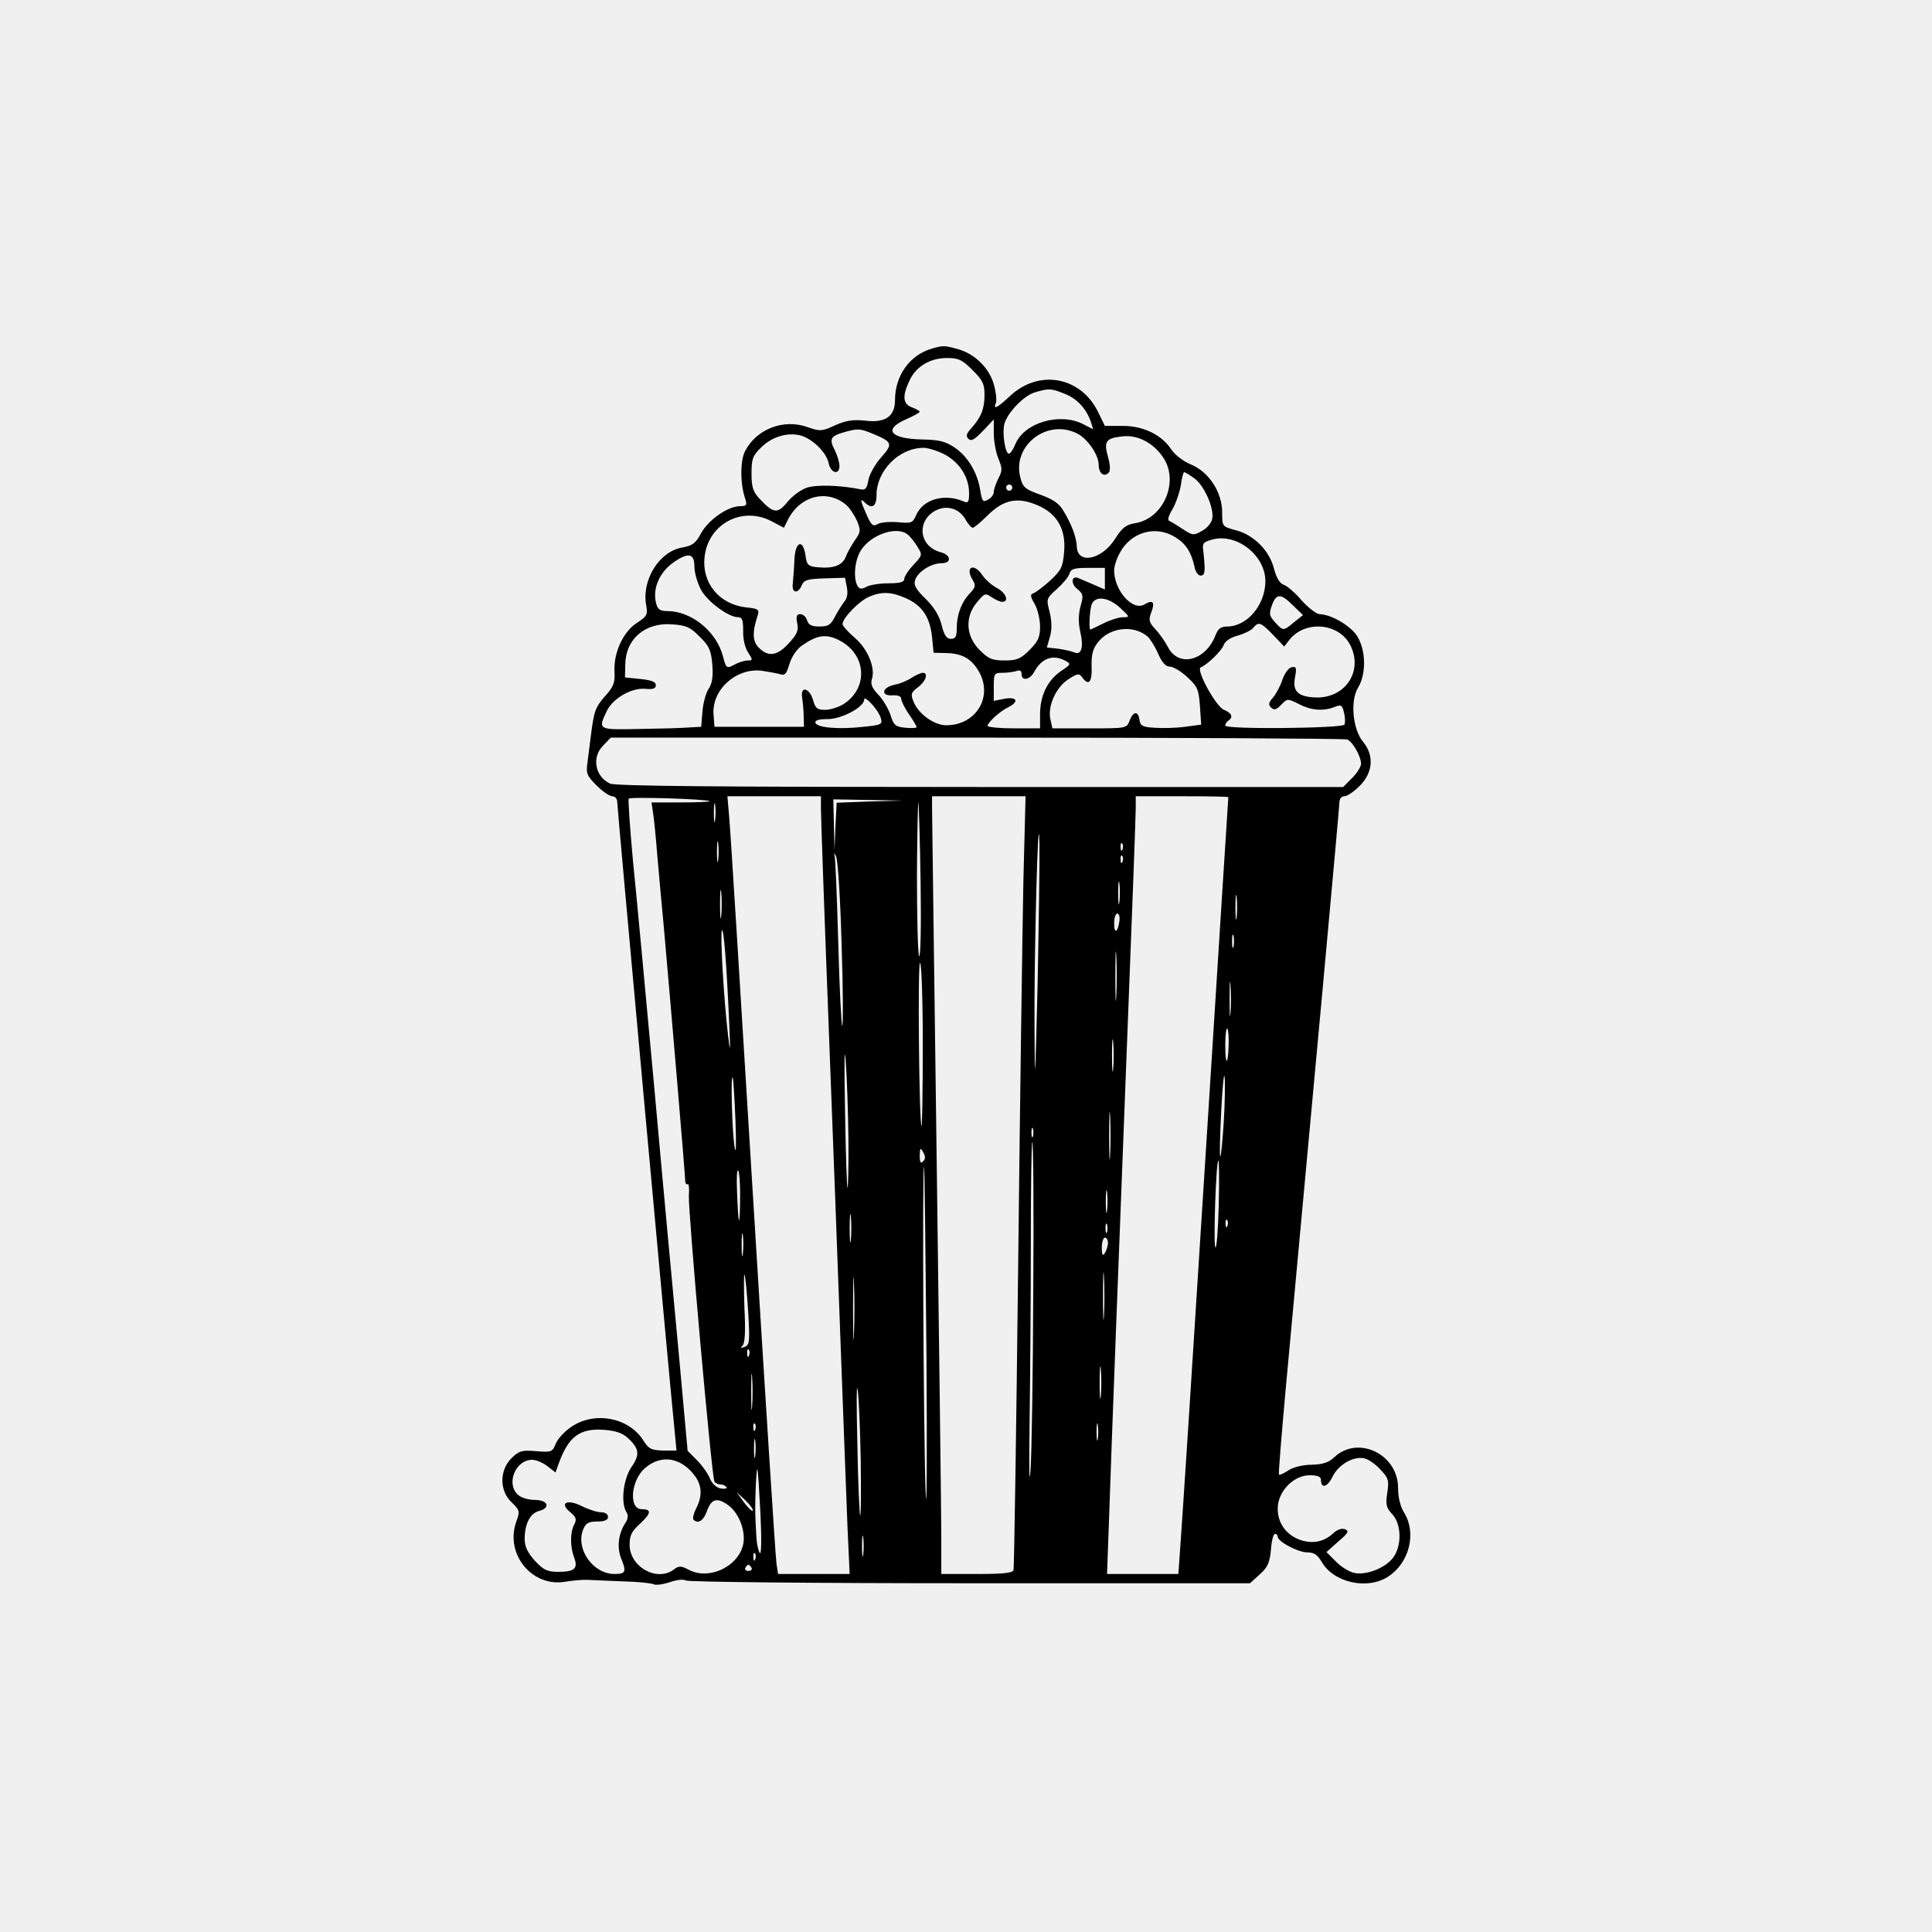
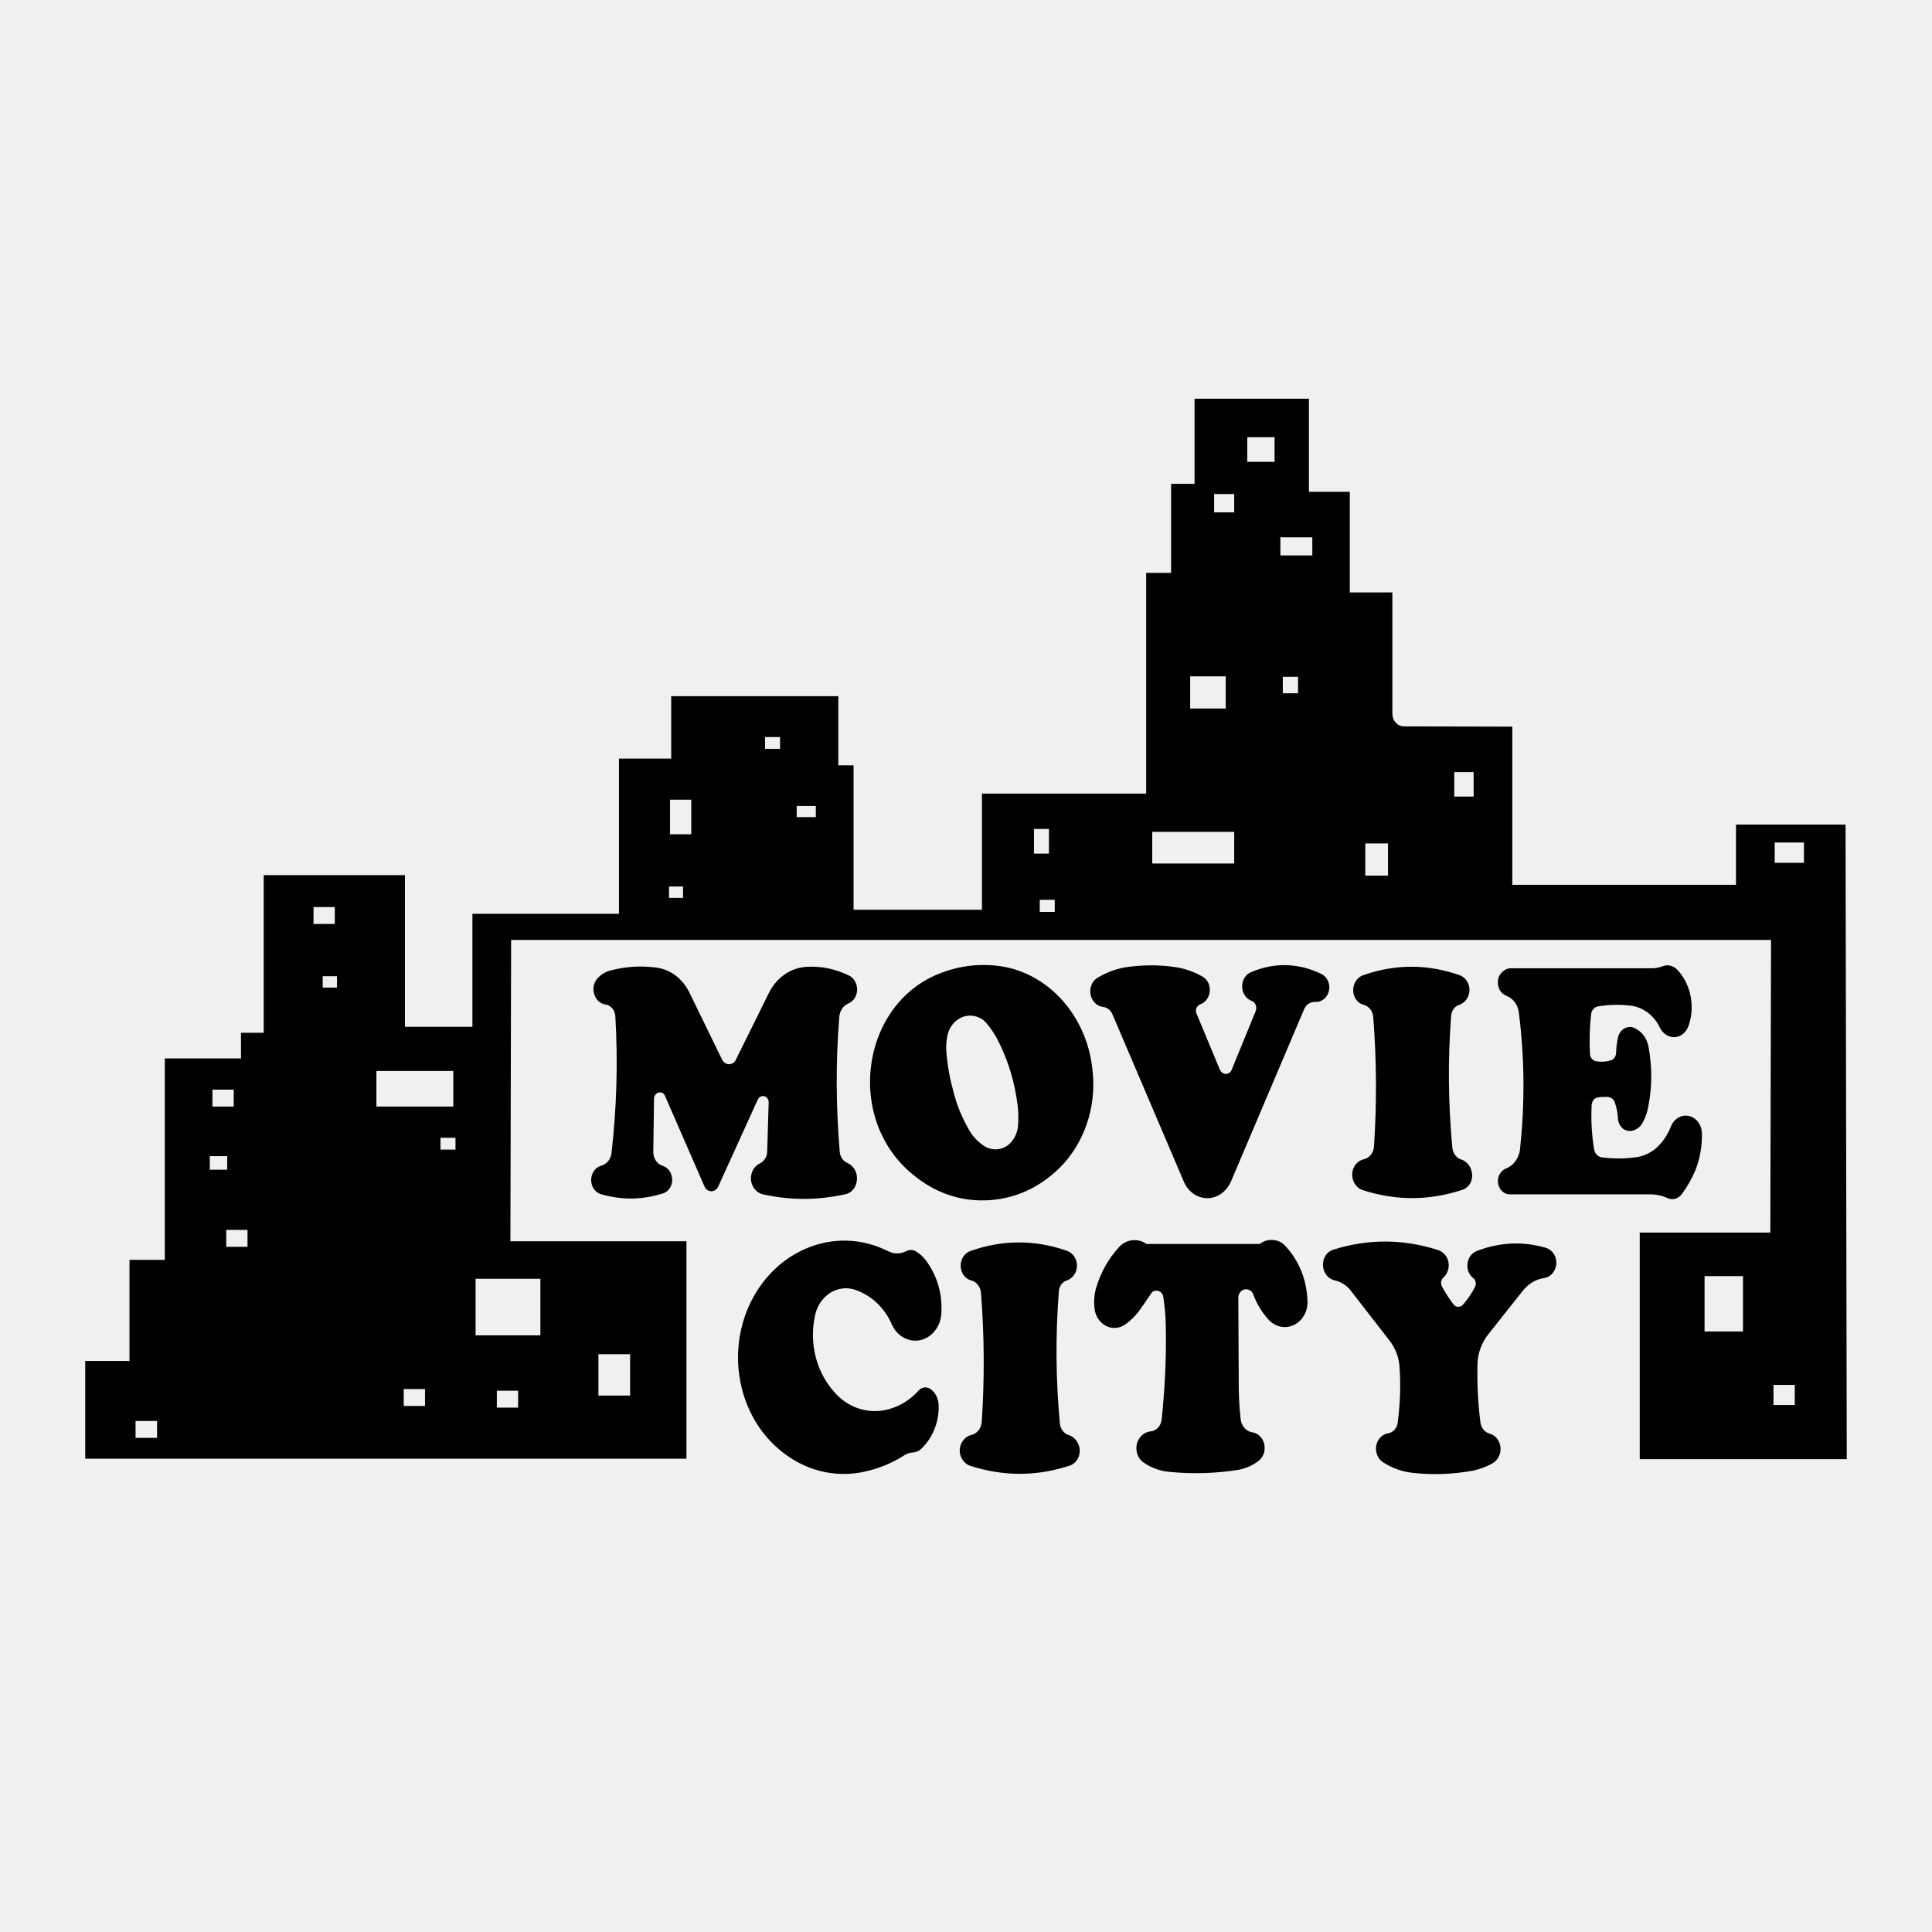
- <svg xmlns="http://www.w3.org/2000/svg" version="1.0" width="626pt" height="626pt" viewBox="0 0 626 626" preserveAspectRatio="xMidYMid meet">
-   <g transform="translate(0,626) scale(0.1,-0.1)" fill="#000000" stroke="none">
-     <path d="M3018 5130 c-71 -21 -118 -88 -118 -166 0 -53 -31 -75 -96 -67 -39 4 -62 1 -98 -15 -43 -20 -49 -20 -89 -6 -78 28 -166 -6 -203 -78 -16 -31 -16 -107 1 -155 6 -20 4 -23 -16 -23 -40 0 -102 -43 -127 -87 -18 -34 -29 -41 -61 -47 -74 -12 -133 -105 -117 -188 5 -30 2 -35 -30 -56 -45 -29 -76 -97 -73 -157 2 -36 -2 -49 -29 -79 -33 -37 -37 -49 -47 -126 -3 -25 -8 -64 -11 -87 -6 -39 -3 -46 29 -78 19 -19 42 -35 51 -35 9 0 16 -8 16 -20 0 -17 169 -1871 186 -2038 l6 -62 -43 0 c-38 1 -47 5 -64 32 -47 75 -157 96 -232 46 -22 -14 -45 -39 -52 -55 -11 -28 -14 -29 -64 -25 -47 4 -55 1 -80 -23 -39 -39 -39 -106 1 -143 26 -25 27 -29 15 -62 -38 -105 51 -214 159 -195 24 4 57 7 73 6 17 -1 69 -3 116 -5 47 -1 90 -6 96 -9 7 -4 30 -1 52 6 23 8 45 11 53 6 7 -5 421 -9 920 -9 l908 0 31 28 c26 23 33 38 37 80 2 29 8 52 13 52 5 0 9 -4 9 -9 0 -16 66 -51 96 -51 22 0 33 -8 46 -30 39 -69 151 -93 218 -47 67 45 90 140 50 205 -13 21 -20 50 -20 81 0 109 -130 172 -207 99 -18 -17 -37 -23 -73 -24 -28 0 -60 -8 -75 -18 -15 -10 -28 -16 -31 -14 -2 2 8 123 21 268 94 1013 175 1895 175 1911 0 11 7 19 16 19 9 0 31 15 50 34 43 43 47 99 10 143 -33 41 -42 133 -15 176 26 44 25 119 -3 165 -21 34 -84 71 -122 72 -10 0 -36 20 -58 44 -21 25 -48 48 -58 51 -13 4 -24 22 -32 52 -14 58 -65 110 -124 125 -44 12 -44 12 -44 58 0 65 -43 131 -101 155 -25 10 -53 32 -64 49 -31 47 -90 76 -157 76 l-58 0 -24 49 c-57 111 -189 134 -281 50 -45 -42 -58 -48 -48 -24 3 9 0 36 -7 60 -15 53 -62 99 -117 114 -43 12 -48 12 -85 1z m133 -69 c33 -33 39 -45 39 -80 0 -46 -11 -73 -43 -109 -16 -17 -18 -25 -9 -34 9 -9 20 -2 47 26 l35 37 0 -46 c0 -25 7 -62 15 -81 13 -32 13 -39 0 -64 -8 -16 -15 -36 -15 -44 0 -8 -8 -20 -19 -25 -16 -9 -19 -6 -25 31 -9 57 -40 109 -83 138 -30 20 -50 25 -104 26 -104 2 -129 32 -54 65 25 11 45 22 45 25 0 2 -11 9 -25 14 -30 11 -32 37 -8 87 21 46 67 73 122 73 37 0 49 -6 82 -39z m299 -77 c41 -16 71 -50 85 -92 l7 -23 -33 17 c-75 38 -190 5 -219 -65 -7 -17 -16 -31 -21 -31 -12 0 -22 66 -15 95 9 37 64 94 100 104 45 13 51 13 96 -5z m-623 -129 c65 -27 67 -33 29 -76 -19 -21 -38 -54 -42 -73 -5 -30 -10 -35 -28 -31 -65 13 -140 15 -171 5 -19 -6 -48 -27 -64 -47 -32 -39 -45 -37 -91 12 -20 22 -25 37 -25 81 0 47 4 58 31 84 35 35 85 50 128 39 39 -11 84 -55 91 -90 7 -33 35 -39 35 -9 0 12 -7 34 -15 51 -19 36 -14 46 28 58 46 13 53 13 94 -4z m664 0 c34 -18 69 -69 69 -102 0 -26 17 -40 32 -25 6 6 6 24 -2 52 -14 50 -7 60 46 66 49 6 100 -20 132 -67 54 -77 3 -199 -89 -214 -31 -5 -43 -15 -66 -51 -43 -68 -122 -84 -124 -25 -1 30 -17 73 -44 117 -13 23 -35 37 -74 51 -50 18 -57 24 -65 56 -27 104 88 192 185 142z m-431 -67 c49 -26 80 -74 80 -126 0 -29 -3 -33 -17 -27 -62 27 -131 8 -154 -43 -12 -27 -15 -28 -60 -24 -25 2 -55 0 -65 -6 -15 -9 -21 -4 -36 30 -21 47 -22 56 -6 40 23 -23 38 -13 38 23 0 79 71 152 150 154 14 1 46 -9 70 -21z m810 -78 c31 -22 64 -95 58 -130 -2 -13 -16 -31 -33 -40 -28 -16 -31 -15 -63 6 -18 12 -38 24 -43 26 -7 2 -3 17 10 38 11 19 23 54 27 77 3 24 8 43 11 43 3 0 18 -9 33 -20z m-590 -30 c0 -5 -4 -10 -10 -10 -5 0 -10 5 -10 10 0 6 5 10 10 10 6 0 10 -4 10 -10z m-537 -57 c11 -10 26 -33 34 -51 12 -30 12 -36 -6 -61 -11 -16 -25 -40 -30 -54 -11 -29 -40 -40 -92 -35 -30 3 -35 7 -39 38 -8 56 -34 46 -36 -15 -1 -27 -4 -61 -5 -74 -5 -31 15 -38 28 -9 8 19 18 22 75 24 l66 2 6 -31 c4 -19 1 -36 -8 -46 -7 -9 -21 -31 -30 -48 -14 -28 -22 -33 -51 -33 -25 0 -35 5 -40 20 -3 11 -13 20 -22 20 -12 0 -14 -7 -10 -29 5 -24 0 -36 -27 -65 -37 -41 -66 -46 -97 -15 -21 21 -22 50 -4 105 6 19 2 22 -38 26 -87 10 -144 80 -134 164 12 107 123 166 219 114 l38 -20 14 28 c40 77 128 98 189 45z m623 -2 c60 -27 88 -77 82 -148 -4 -50 -9 -60 -44 -93 -22 -20 -47 -39 -55 -42 -12 -4 -11 -10 4 -36 9 -16 17 -49 17 -72 0 -34 -6 -48 -34 -76 -29 -29 -41 -34 -81 -34 -40 0 -52 5 -81 34 -45 45 -48 108 -8 155 24 29 27 30 47 16 12 -8 27 -15 34 -15 24 0 13 29 -17 45 -16 8 -37 27 -46 40 -28 43 -59 29 -32 -15 10 -16 9 -23 -9 -42 -28 -29 -43 -70 -43 -114 0 -27 -4 -34 -19 -34 -14 0 -22 12 -30 45 -8 31 -25 58 -52 85 -31 30 -39 44 -34 60 8 27 52 55 85 55 35 0 32 27 -3 36 -70 19 -78 102 -15 135 37 19 78 6 98 -32 8 -13 17 -24 22 -24 4 0 26 18 47 39 54 54 100 62 167 32z m-425 -93 c9 -7 23 -25 32 -40 16 -26 16 -27 -13 -58 -17 -18 -30 -38 -30 -46 0 -10 -14 -14 -51 -14 -28 0 -60 -5 -71 -11 -16 -9 -23 -8 -29 2 -15 24 -10 83 10 115 32 52 117 81 152 52z m866 -8 c35 -21 53 -49 63 -95 3 -17 12 -30 20 -30 15 0 16 14 9 79 -4 26 0 30 30 38 79 21 171 -52 171 -135 0 -77 -59 -147 -124 -147 -20 0 -29 -7 -37 -27 -32 -85 -121 -107 -155 -39 -9 17 -27 43 -40 57 -21 22 -23 30 -14 54 13 34 6 43 -21 27 -38 -24 -99 44 -99 110 0 13 8 38 18 56 36 68 116 91 179 52z m-1557 -96 c0 -20 10 -54 22 -76 22 -39 89 -88 120 -88 13 0 16 -10 16 -44 -1 -26 6 -55 16 -70 16 -25 15 -26 -1 -26 -10 0 -30 -6 -44 -14 -25 -13 -26 -12 -37 29 -21 79 -101 144 -178 145 -25 0 -33 5 -38 25 -13 49 12 104 61 136 45 30 63 25 63 -17z m1330 -39 l0 -35 -37 16 c-21 9 -43 18 -49 21 -23 9 -25 -18 -4 -35 20 -16 21 -22 11 -57 -7 -26 -7 -53 -1 -81 12 -51 4 -78 -19 -68 -9 4 -32 9 -52 12 l-37 4 10 35 c7 24 6 50 -1 80 -11 42 -11 44 23 74 19 17 38 39 41 50 5 16 16 19 61 19 l54 0 0 -35z m-643 -64 c52 -24 76 -61 83 -125 l5 -51 40 -1 c51 -1 81 -17 105 -57 50 -82 -6 -177 -104 -177 -40 0 -92 38 -107 79 -9 22 -6 28 15 44 26 19 35 47 16 47 -6 0 -22 -7 -36 -16 -13 -9 -39 -20 -57 -23 -40 -9 -44 -37 -4 -34 16 1 27 -3 27 -11 0 -7 11 -30 25 -50 14 -20 25 -39 25 -42 0 -3 -16 -4 -36 -2 -32 3 -38 7 -49 42 -7 21 -25 51 -40 66 -19 20 -25 34 -20 49 12 37 -13 98 -55 134 -22 19 -40 39 -40 45 0 19 53 74 85 88 41 18 73 17 122 -5z m1253 -23 l32 -31 -29 -23 c-35 -29 -35 -29 -61 -1 -19 21 -21 28 -11 55 14 40 29 40 69 0z m-560 -8 c31 -29 32 -30 8 -30 -13 0 -41 -9 -63 -20 -22 -11 -41 -20 -42 -20 -5 0 -3 54 3 78 9 33 54 29 94 -8z m-1363 -93 c31 -30 37 -44 41 -90 3 -39 0 -61 -12 -79 -9 -14 -18 -47 -20 -74 l-4 -49 -38 -2 c-22 -2 -94 -4 -162 -5 -135 -3 -135 -3 -106 58 20 42 82 77 127 72 23 -2 32 1 32 12 0 11 -14 16 -50 20 l-50 5 1 42 c1 83 65 137 152 130 45 -3 59 -9 89 -40z m1858 6 l36 -38 17 22 c51 64 160 55 197 -17 42 -82 -13 -170 -107 -170 -61 1 -81 19 -72 65 6 32 4 36 -11 33 -9 -1 -23 -20 -30 -41 -7 -21 -21 -47 -31 -58 -13 -15 -15 -22 -6 -31 10 -10 17 -8 33 8 20 21 21 21 57 3 40 -21 78 -24 116 -10 22 9 25 7 31 -19 4 -16 4 -33 1 -38 -7 -12 -386 -16 -386 -3 0 5 5 13 10 16 17 11 11 25 -14 35 -26 10 -93 132 -75 138 21 8 68 54 74 72 4 12 21 24 44 30 21 6 44 17 51 25 18 22 25 19 65 -22z m-407 -5 c8 -7 24 -32 34 -55 13 -30 25 -43 39 -43 10 0 36 -15 56 -34 33 -30 37 -39 41 -94 l4 -60 -53 -7 c-30 -4 -74 -5 -99 -3 -38 2 -46 7 -48 26 -4 29 -20 28 -32 -3 -9 -25 -11 -25 -130 -25 l-120 0 -6 27 c-11 42 16 104 56 131 31 20 36 21 46 8 21 -30 33 -17 31 33 -1 37 3 57 19 78 37 50 115 60 162 21z m-998 -13 c87 -45 95 -153 14 -206 -16 -10 -43 -19 -60 -19 -27 0 -32 5 -40 33 -12 39 -41 45 -35 7 2 -14 5 -41 5 -60 l1 -35 -145 0 -145 0 -3 40 c-6 79 71 150 153 142 22 -3 49 -8 61 -11 17 -6 22 -1 32 33 7 23 24 48 40 59 50 35 79 39 122 17z m732 -66 c19 -10 18 -12 -15 -34 -43 -30 -67 -79 -67 -139 l0 -46 -85 0 c-47 0 -85 4 -85 8 0 11 39 47 68 61 35 18 27 34 -13 27 l-35 -7 0 46 c0 43 1 45 29 45 16 0 36 3 45 6 11 4 16 1 16 -10 0 -24 27 -19 41 7 24 44 60 58 101 36z m-598 -186 c6 -20 2 -22 -56 -28 -82 -9 -150 -3 -156 13 -2 8 10 12 40 12 45 0 118 39 118 63 0 17 47 -34 54 -60z m1511 -69 c18 -7 45 -55 45 -79 0 -9 -13 -30 -29 -46 l-29 -29 -1176 0 c-840 0 -1182 3 -1199 11 -49 22 -61 86 -22 124 l24 25 1185 0 c651 0 1192 -3 1201 -6z m-2066 -200 c2 -2 -39 -4 -92 -4 l-96 0 4 -27 c3 -16 10 -82 15 -148 6 -66 15 -169 21 -230 23 -259 69 -801 69 -818 0 -10 3 -16 8 -14 4 3 6 -14 4 -36 -3 -47 74 -913 83 -928 4 -5 12 -9 20 -9 8 0 16 -4 19 -9 3 -4 -5 -6 -19 -4 -14 3 -28 16 -35 33 -6 15 -25 42 -42 59 l-30 30 -28 308 c-16 170 -52 556 -79 858 -28 303 -59 638 -70 745 -10 107 -16 198 -14 202 3 7 254 -1 262 -8z m361 -26 c0 -23 11 -339 25 -702 14 -364 32 -843 40 -1066 8 -223 18 -474 21 -557 l7 -153 -116 0 -116 0 -5 33 c-3 17 -37 552 -76 1187 -39 635 -73 1188 -77 1228 l-6 72 152 0 151 0 0 -42z m656 -230 c-3 -150 -11 -712 -17 -1248 -6 -536 -13 -981 -15 -987 -2 -10 -35 -13 -119 -13 l-115 0 0 118 c0 64 -7 614 -15 1222 -8 608 -15 1122 -15 1143 l0 37 151 0 152 0 -7 -272z m664 269 c0 -1 -9 -142 -20 -312 -11 -171 -33 -526 -50 -790 -44 -697 -79 -1238 -86 -1332 l-6 -83 -115 0 -116 0 7 193 c8 240 29 785 61 1612 14 352 25 657 25 677 l0 38 150 0 c83 0 150 -1 150 -3z m-1663 -74 c-2 -16 -4 -5 -4 22 0 28 2 40 4 28 2 -13 2 -35 0 -50z m501 60 l-107 -4 -4 -77 -3 -77 -2 83 -2 82 113 -2 112 -2 -107 -3z m165 -266 c2 -136 0 -242 -5 -235 -4 7 -7 126 -7 263 1 138 3 243 5 235 1 -8 5 -126 7 -263z m379 -327 c-8 -325 -9 -341 -10 -149 -2 238 12 761 16 609 1 -52 -2 -259 -6 -460z m-1035 403 c-2 -16 -4 -3 -4 27 0 30 2 43 4 28 2 -16 2 -40 0 -55z m1310 35 c-3 -8 -6 -5 -6 6 -1 11 2 17 5 13 3 -3 4 -12 1 -19z m-910 -310 c5 -146 5 -264 2 -262 -3 2 -9 123 -13 270 -4 146 -9 273 -12 282 -3 10 0 8 5 -3 6 -11 14 -140 18 -287z m910 270 c-3 -8 -6 -5 -6 6 -1 11 2 17 5 13 3 -3 4 -12 1 -19z m-10 -130 c-2 -18 -4 -6 -4 27 0 33 2 48 4 33 2 -15 2 -42 0 -60z m-1290 -45 c-2 -21 -4 -4 -4 37 0 41 2 58 4 38 2 -21 2 -55 0 -75z m1670 -5 c-2 -18 -4 -4 -4 32 0 36 2 50 4 33 2 -18 2 -48 0 -65z m-380 -13 c-5 -37 -17 -42 -17 -7 0 18 5 32 10 32 6 0 9 -11 7 -25z m-1264 -335 c4 -90 3 -95 -4 -35 -14 118 -26 329 -20 340 6 10 15 -103 24 -305z m1634 253 c-3 -10 -5 -2 -5 17 0 19 2 27 5 18 2 -10 2 -26 0 -35z m-380 -160 c-2 -37 -3 -9 -3 62 0 72 1 102 3 68 2 -34 2 -93 0 -130z m-627 -160 c0 -146 -2 -264 -4 -262 -8 9 -13 529 -5 529 5 0 9 -120 9 -267z m997 104 c-2 -23 -3 -1 -3 48 0 50 1 68 3 42 2 -26 2 -67 0 -90z m-6 -104 c-2 -68 -11 -67 -11 2 0 32 3 55 7 52 3 -4 5 -28 4 -54z m-374 -75 c-2 -24 -4 -5 -4 42 0 47 2 66 4 43 2 -24 2 -62 0 -85z m-858 -227 c1 -90 -1 -162 -3 -160 -2 2 -6 117 -8 254 -3 147 -2 213 2 160 4 -49 8 -164 9 -254z m1216 51 c-4 -62 -9 -111 -11 -109 -3 2 -1 69 3 148 4 79 9 128 11 109 2 -19 1 -86 -3 -148z m-1582 8 c3 -84 2 -116 -3 -85 -8 50 -13 232 -6 224 2 -2 6 -65 9 -139z m1214 -112 c-2 -35 -3 -7 -3 62 0 69 1 97 3 63 2 -35 2 -91 0 -125z m-250 60 c-3 -7 -5 -2 -5 12 0 14 2 19 5 13 2 -7 2 -19 0 -25z m1 -500 c-1 -266 -5 -528 -9 -583 -4 -57 -5 12 -3 159 2 143 4 405 4 583 0 177 2 323 5 323 3 0 5 -217 3 -482z m-357 419 c-8 -8 -11 -3 -11 19 1 25 2 27 11 11 8 -14 8 -22 0 -30z m958 -141 c-2 -80 -7 -142 -11 -138 -7 8 2 282 10 282 2 0 3 -65 1 -144z m-1551 14 c-1 -96 -6 -82 -10 32 -2 42 0 71 4 65 4 -7 7 -50 6 -97z m604 -510 c2 -338 1 -532 -3 -430 -7 198 -11 1056 -5 1049 2 -2 5 -281 8 -619z m585 478 c-2 -18 -4 -6 -4 27 0 33 2 48 4 33 2 -15 2 -42 0 -60z m-830 -95 c-2 -21 -4 -4 -4 37 0 41 2 58 4 38 2 -21 2 -55 0 -75z m1220 45 c-3 -8 -6 -5 -6 6 -1 11 2 17 5 13 3 -3 4 -12 1 -19z m-390 -20 c-3 -7 -5 -2 -5 12 0 14 2 19 5 13 2 -7 2 -19 0 -25z m-1180 -70 c-2 -18 -4 -6 -4 27 0 33 2 48 4 33 2 -15 2 -42 0 -60z m1183 35 c0 -10 -5 -25 -10 -33 -7 -11 -10 -7 -10 18 0 17 5 32 10 32 6 0 10 -8 10 -17z m-823 -295 c-1 -46 -3 -9 -3 82 0 91 2 128 3 83 2 -46 2 -120 0 -165z m810 60 c-2 -35 -3 -7 -3 62 0 69 1 97 3 63 2 -35 2 -91 0 -125z m-1153 16 c6 -101 5 -112 -11 -118 -13 -5 -15 -4 -7 4 8 8 10 47 6 123 -2 62 -2 110 0 107 3 -3 8 -55 12 -116z m3 -146 c-3 -8 -6 -5 -6 6 -1 11 2 17 5 13 3 -3 4 -12 1 -19z m1140 -130 c-2 -24 -4 -5 -4 42 0 47 2 66 4 43 2 -24 2 -62 0 -85z m-1130 -35 c-2 -27 -3 -5 -3 47 0 52 1 74 3 48 2 -27 2 -69 0 -95z m352 -176 c1 -100 1 -180 -2 -177 -2 3 -7 106 -9 230 -3 124 -3 203 1 177 4 -27 8 -130 10 -230z m768 71 c-2 -13 -4 -3 -4 22 0 25 2 35 4 23 2 -13 2 -33 0 -45z m-1110 30 c-3 -8 -6 -5 -6 6 -1 11 2 17 5 13 3 -3 4 -12 1 -19z m-412 -28 c37 -34 39 -54 10 -95 -26 -40 -34 -115 -15 -145 6 -10 5 -22 -4 -35 -23 -36 -28 -81 -12 -118 16 -40 13 -47 -23 -47 -69 0 -126 80 -102 143 9 22 17 27 46 27 24 0 35 5 35 15 0 9 -9 15 -23 15 -12 0 -40 9 -62 20 -48 24 -74 10 -37 -20 19 -16 21 -23 13 -39 -14 -25 -14 -72 -1 -107 14 -36 2 -47 -51 -47 -36 0 -48 6 -76 36 -24 27 -33 46 -33 71 0 48 18 83 46 90 39 10 30 36 -13 36 -20 0 -45 7 -55 17 -39 35 -8 113 46 113 13 0 35 -9 50 -21 l26 -20 10 28 c32 89 69 116 148 110 37 -3 59 -10 77 -27z m412 -57 c-2 -16 -4 -5 -4 22 0 28 2 40 4 28 2 -13 2 -35 0 -50z m2026 -45 c26 -27 28 -35 22 -75 -6 -38 -3 -49 16 -69 30 -32 32 -102 3 -141 -25 -34 -90 -59 -128 -49 -16 4 -42 20 -58 37 l-30 30 38 34 c33 28 36 34 22 40 -11 4 -25 -1 -38 -13 -30 -28 -66 -35 -106 -22 -46 16 -74 54 -74 102 0 55 51 108 104 108 25 0 36 -5 36 -14 0 -30 20 -26 37 8 19 40 67 68 103 61 14 -3 38 -20 53 -37z m-2237 -2 c38 -38 44 -77 19 -125 -8 -16 -11 -31 -8 -35 15 -15 33 -3 44 29 14 38 32 44 67 19 30 -21 52 -66 52 -109 0 -80 -104 -139 -177 -102 -26 14 -33 14 -49 2 -55 -42 -144 8 -144 80 0 30 7 44 35 69 35 33 37 46 4 46 -43 0 -35 95 12 134 46 39 101 36 145 -8z m228 -141 c4 -79 3 -134 -2 -127 -5 7 -10 30 -11 50 -1 20 -3 46 -3 57 -3 40 2 168 6 164 2 -2 6 -67 10 -144z m-25 10 c-3 -2 -16 10 -29 28 l-23 32 29 -27 c15 -15 26 -30 23 -33z m358 -142 c-2 -16 -4 -3 -4 27 0 30 2 43 4 28 2 -16 2 -40 0 -55z m-350 -15 c-3 -8 -6 -5 -6 6 -1 11 2 17 5 13 3 -3 4 -12 1 -19z m-12 -28 c3 -5 -1 -10 -10 -10 -9 0 -13 5 -10 10 3 6 8 10 10 10 2 0 7 -4 10 -10z" />
+ <svg xmlns="http://www.w3.org/2000/svg" width="2500" height="2500" viewBox="0 0 192.756 192.756">
+   <g fill-rule="evenodd" clip-rule="evenodd">
+     <path fill="#fff" fill-opacity="0" d="M0 0h192.756v192.756H0V0z" />
+     <path d="M13.523 143.459h2.147v-1.689h-2.147v1.689zm9.048-19.063h2.123v-1.688h-2.123v1.688zm-1.641-7.695h1.737v-1.352H20.93v1.352zm.265-6.299h2.123v-1.689h-2.123v1.689zm19.085 29.871h2.124v-1.689H40.28v1.689zm9.29.168h2.123v-1.688H49.57v1.688zm10.134-1.205h3.161v-4.127h-3.161v4.127zm-12.257-6.007h6.466v-5.646h-6.466v5.646zm-3.499-18.532h1.496v-1.182h-1.496v1.182zm-6.394-4.295h7.673v-3.547h-7.673v3.547zm-5.356-11.871h1.423v-1.133h-1.423v1.133zm-.917-6.345h2.123v-1.689h-2.123v1.689zm35.468-2.605h1.399v-1.134h-1.399v1.134zm9.579-14.864h1.496v-1.182h-1.496v1.182zm-9.483 8.518h2.124v-3.45h-2.124v3.45zm12.643-1.714h1.906v-1.11h-1.906v1.11zm24.248 9.459h1.496v-1.207h-1.496v1.207zm-.578-5.815h1.496v-2.461h-1.496v2.461zm11.799.989h8.18v-3.16h-8.18v3.16zm3.787-15.466h3.547v-3.209h-3.547v3.209zm9.242-1.52h1.52v-1.641h-1.52v1.641zm-3.547-23.09h2.727v-2.461h-2.727v2.461zm-3.306 5.043h2.004v-1.834h-2.004v1.834zm6.611 4.295h3.186v-1.81h-3.186v1.81zm8.469 31.944h2.268v-3.209h-2.268v3.209zm8.879-7.889h1.932v-2.437h-1.932v2.437zm31.97 6.611h2.918v-2.026h-2.918v2.026zm-.121 54.094h2.123v-2.002h-2.123v2.002zm-6.877-7.334h3.836v-5.525h-3.836v5.525zM119.18 39.78h11.412v9.289h4.078v10.038h4.246V71.17c0 .338.096.652.312.893.219.265.482.386.797.41l10.857.024v15.78H173.2V82.27h10.93l.121 63.312h-20.654v-22.609h13.029l.072-29.194H50.994l-.072 30.063h17.565v21.691H8.504v-9.748h4.416v-10.086h3.522v-20.098h7.601v-2.559h2.268v-15.73h14.09v15.129h6.732V91.173h14.622v-15.49h5.212v-6.225h16.672v6.9h1.52v14.405h12.812V79.181h16.383V57.152h2.484v-8.879h2.342V39.78zM60.934 96.818a11.744 11.744 0 0 1 4.488-.289c1.423.168 2.63 1.062 3.33 2.438l3.281 6.73c.145.291.41.482.7.482a.755.755 0 0 0 .7-.482l3.282-6.635c.772-1.545 2.196-2.533 3.812-2.605 1.472-.072 2.823.217 4.174.869.506.24.82.82.82 1.424-.024.627-.362 1.156-.893 1.375-.506.217-.844.723-.893 1.326-.362 4.633-.338 8.855.048 13.488.048.506.362.941.796 1.109.603.266.989.965.917 1.664-.048.725-.531 1.328-1.183 1.449-2.799.602-5.429.602-8.203 0-.627-.146-1.11-.725-1.183-1.424-.072-.701.29-1.4.893-1.666.435-.217.724-.676.724-1.205l.145-4.85c.024-.291-.169-.58-.435-.652a.597.597 0 0 0-.651.338l-3.957 8.711c-.145.264-.41.457-.676.434a.729.729 0 0 1-.676-.459l-3.957-9.072a.527.527 0 0 0-.627-.312c-.241.047-.435.289-.458.578l-.073 5.309c-.024.652.362 1.254.941 1.424.555.168.941.748.941 1.375.024.627-.362 1.207-.917 1.375-2.051.652-4.053.676-6.128.098-.603-.146-1.037-.748-1.037-1.424 0-.701.434-1.303 1.037-1.447.507-.146.917-.629.989-1.207a79.17 79.17 0 0 0 .386-13.729c-.048-.58-.458-1.062-.965-1.135-.531-.072-.965-.459-1.134-1.014a1.642 1.642 0 0 1 .313-1.592c.388-.41.822-.676 1.329-.797zm34.19 12.088c.338 1.352.82 2.51 1.496 3.717.387.699.869 1.23 1.496 1.664.459.314.965.436 1.496.361.531-.072.99-.336 1.352-.795.338-.436.555-.941.604-1.521a10.68 10.68 0 0 0-.025-1.953c-.312-2.51-.988-4.729-2.146-6.9-.314-.531-.627-.99-1.014-1.447-.121-.121-.242-.242-.361-.314a2.142 2.142 0 0 0-2.076-.217c-.7.312-1.207.941-1.399 1.713a5.88 5.88 0 0 0-.121 1.834c.118 1.35.335 2.556.698 3.858zm-1.689-11.652c2.002-.846 3.981-1.135 6.104-.894 4.754.556 8.637 4.608 9.385 9.819.58 3.668-.457 7.311-2.822 9.941-2.027 2.172-4.535 3.426-7.359 3.619-2.823.193-5.453-.699-7.696-2.582-3.088-2.51-4.657-6.562-4.15-10.736.505-4.173 2.966-7.648 6.538-9.167zm24.682 20.652l-7.143-16.744c-.191-.387-.506-.652-.916-.699-.627-.072-1.135-.58-1.254-1.256-.121-.676.168-1.375.748-1.689 1.037-.602 2.098-.965 3.281-1.085 1.496-.169 2.871-.169 4.367.048a7.652 7.652 0 0 1 2.75.941c.506.266.797.844.748 1.473-.049.602-.41 1.109-.941 1.303a.713.713 0 0 0-.385.361.72.72 0 0 0 0 .555l2.34 5.623c.121.24.338.41.604.41a.65.65 0 0 0 .578-.436l2.389-5.838a.87.87 0 0 0 0-.604c-.096-.217-.217-.363-.41-.41-.555-.217-.941-.773-.941-1.424-.023-.627.338-1.23.893-1.447 2.316-.99 4.754-.918 7.021.191.58.291.893.99.748 1.666s-.723 1.158-1.352 1.109a1.167 1.167 0 0 0-1.133.748l-7.287 17.154c-.434 1.014-1.326 1.666-2.34 1.689-1.013.002-1.931-.625-2.365-1.639zm17.879-20.605c3.209-1.133 6.441-1.133 9.65 0 .58.217.967.82.967 1.496-.025.676-.436 1.256-1.014 1.447-.459.146-.773.58-.82 1.111-.338 4.486-.291 8.637.119 13.125.049.578.41 1.062.895 1.207.674.217 1.133.939 1.084 1.736-.047.604-.434 1.109-.965 1.279-3.328 1.109-6.658 1.109-9.988.023-.627-.217-1.037-.869-1.014-1.592.025-.725.508-1.328 1.158-1.473.555-.119.99-.65 1.014-1.277a88.385 88.385 0 0 0-.072-12.885c-.023-.604-.434-1.109-.965-1.256-.627-.145-1.062-.795-1.037-1.494.023-.674.41-1.254.988-1.447zm14.742-.699h13.945c.41.023.797-.049 1.184-.193.506-.217 1.086-.072 1.496.361 1.35 1.449 1.785 3.693 1.086 5.623-.242.627-.748 1.037-1.352 1.086-.604.023-1.184-.338-1.473-.918-.604-1.303-1.762-2.123-3.064-2.244a11.559 11.559 0 0 0-3.16.098c-.338.072-.604.387-.652.748a24.049 24.049 0 0 0-.119 3.957.75.75 0 0 0 .217.531.62.62 0 0 0 .459.24c.482.072.916.049 1.398-.096.289-.072.506-.363.531-.701a8.83 8.83 0 0 1 .193-1.592c.096-.387.312-.725.65-.893a1.056 1.056 0 0 1 1.037-.023c.701.338 1.184.988 1.352 1.809.363 2.004.387 3.908 0 5.912a5.298 5.298 0 0 1-.531 1.615c-.24.484-.627.797-1.109.895a1.112 1.112 0 0 1-.941-.242 1.449 1.449 0 0 1-.457-.916 5.814 5.814 0 0 0-.291-1.594.814.814 0 0 0-.771-.627c-.312 0-.604 0-.916.049a.712.712 0 0 0-.459.24 1.22 1.22 0 0 0-.193.482c-.072 1.545 0 2.92.242 4.439.072.436.385.773.771.822 1.158.145 2.195.145 3.354 0a3.92 3.92 0 0 0 1.979-.846c.699-.604 1.207-1.326 1.568-2.244.289-.748 1.037-1.207 1.785-1.037.725.145 1.279.869 1.303 1.689a9.527 9.527 0 0 1-.627 3.668c-.387.916-.82 1.688-1.398 2.461-.338.434-.893.602-1.375.385a4.17 4.17 0 0 0-1.787-.385h-13.994c-.578 0-1.061-.484-1.158-1.111-.096-.627.242-1.254.797-1.471.748-.289 1.303-1.037 1.398-1.932.484-4.656.459-8.975-.119-13.631-.098-.773-.58-1.424-1.256-1.666a1.322 1.322 0 0 1-.676-.627c-.145-.289-.191-.627-.145-.965.049-.338.219-.604.459-.82.241-.215.505-.336.819-.336zm-58.293 29.242c1.085 1.496 1.592 3.307 1.472 5.213-.072 1.303-.941 2.389-2.099 2.654-1.158.24-2.341-.41-2.847-1.594-.748-1.688-2.051-2.895-3.691-3.449-.844-.266-1.713-.145-2.485.338a3.497 3.497 0 0 0-1.473 2.219c-.651 2.92.193 5.936 2.196 7.963 1.278 1.279 2.968 1.809 4.681 1.52 1.351-.266 2.509-.916 3.475-2.002a1 1 0 0 1 .603-.289c.241 0 .458.072.627.217.482.387.748.988.748 1.641.024 1.664-.604 3.186-1.737 4.27a1.275 1.275 0 0 1-.796.363 1.81 1.81 0 0 0-.869.266 11.933 11.933 0 0 1-3.354 1.496c-3.04.867-6.153.266-8.734-1.715-2.582-1.979-4.175-4.994-4.488-8.443-.338-4.174 1.327-8.131 4.416-10.568 3.113-2.412 7.07-2.848 10.52-1.109a1.948 1.948 0 0 0 1.786 0c.337-.17.724-.17 1.038.047.384.239.722.552 1.011.962zm4.391-1.037c3.208-1.133 6.443-1.133 9.652 0 .578.217.965.82.965 1.496-.025.676-.436 1.256-1.014 1.447-.459.145-.771.58-.797 1.086a77.206 77.206 0 0 0 .098 13.15c.047.578.41 1.062.916 1.207.676.217 1.135.939 1.062 1.713-.049.604-.436 1.109-.941 1.303-3.354 1.109-6.66 1.109-10.013.023-.604-.217-1.038-.867-1.014-1.592.048-.725.531-1.328 1.158-1.473.554-.119.99-.65 1.039-1.277a88.726 88.726 0 0 0-.074-12.91c-.047-.578-.434-1.086-.964-1.23-.627-.145-1.086-.795-1.062-1.52.025-.65.41-1.23.989-1.423zm17.541-.7h11.316c.41-.314.846-.434 1.328-.387.482.025.916.242 1.254.629 1.352 1.471 2.1 3.354 2.172 5.453.047 1.012-.482 1.977-1.352 2.387-.844.41-1.834.219-2.51-.506a7.518 7.518 0 0 1-1.543-2.533.775.775 0 0 0-.869-.508c-.363.072-.627.436-.627.846l.047 9.193c.025 1.012.072 1.93.193 2.943.072.65.555 1.182 1.135 1.277.578.072 1.061.531 1.207 1.158.145.629-.049 1.279-.531 1.666a4.57 4.57 0 0 1-2.027.916 26.634 26.634 0 0 1-6.805.217 5.302 5.302 0 0 1-2.629-.916c-.58-.361-.869-1.109-.725-1.834.17-.725.725-1.23 1.4-1.303.555-.049 1.012-.531 1.086-1.158.336-3.258.482-6.225.41-9.531a20.388 20.388 0 0 0-.242-2.678.697.697 0 0 0-.531-.65.643.643 0 0 0-.723.312c-.41.627-.797 1.184-1.23 1.785-.41.508-.82.918-1.352 1.279-.58.387-1.279.434-1.883.121a2.183 2.183 0 0 1-1.133-1.664 5.19 5.19 0 0 1 .145-2.125c.482-1.592 1.23-2.918 2.291-4.076.726-.795 1.884-.916 2.728-.313zm24.225 9.604l-3.764-4.85a2.809 2.809 0 0 0-1.736-1.135c-.629-.168-1.086-.771-1.111-1.496-.023-.699.387-1.352 1.014-1.543 3.523-1.111 7.021-1.086 10.52.047.508.193.893.652.99 1.207.096.578-.098 1.158-.508 1.52a.65.65 0 0 0-.217.387c-.023.168-.023.312.049.457.361.676.725 1.232 1.158 1.811.121.17.289.266.482.266s.361-.072.482-.217a8.358 8.358 0 0 0 1.207-1.785.612.612 0 0 0 .047-.459c-.023-.17-.096-.314-.217-.387a1.579 1.579 0 0 1-.578-1.496c.072-.578.434-1.037.916-1.23 2.293-.867 4.584-.988 6.9-.312.652.193 1.086.867 1.037 1.592-.047.725-.555 1.326-1.205 1.424-.846.121-1.568.555-2.148 1.279l-3.402 4.295a4.987 4.987 0 0 0-1.109 2.967 39.214 39.214 0 0 0 .289 5.84c.074.555.436 1.012.895 1.133.602.145 1.037.699 1.109 1.352.072.65-.242 1.279-.748 1.592a6.831 6.831 0 0 1-2.221.797 20.737 20.737 0 0 1-5.861.17c-1.039-.121-1.955-.459-2.873-1.039-.529-.338-.795-.988-.699-1.641.121-.65.58-1.158 1.182-1.254.508-.072.918-.531.967-1.086.24-1.834.312-3.547.191-5.404a4.79 4.79 0 0 0-1.038-2.802z" />
  </g>
</svg>
